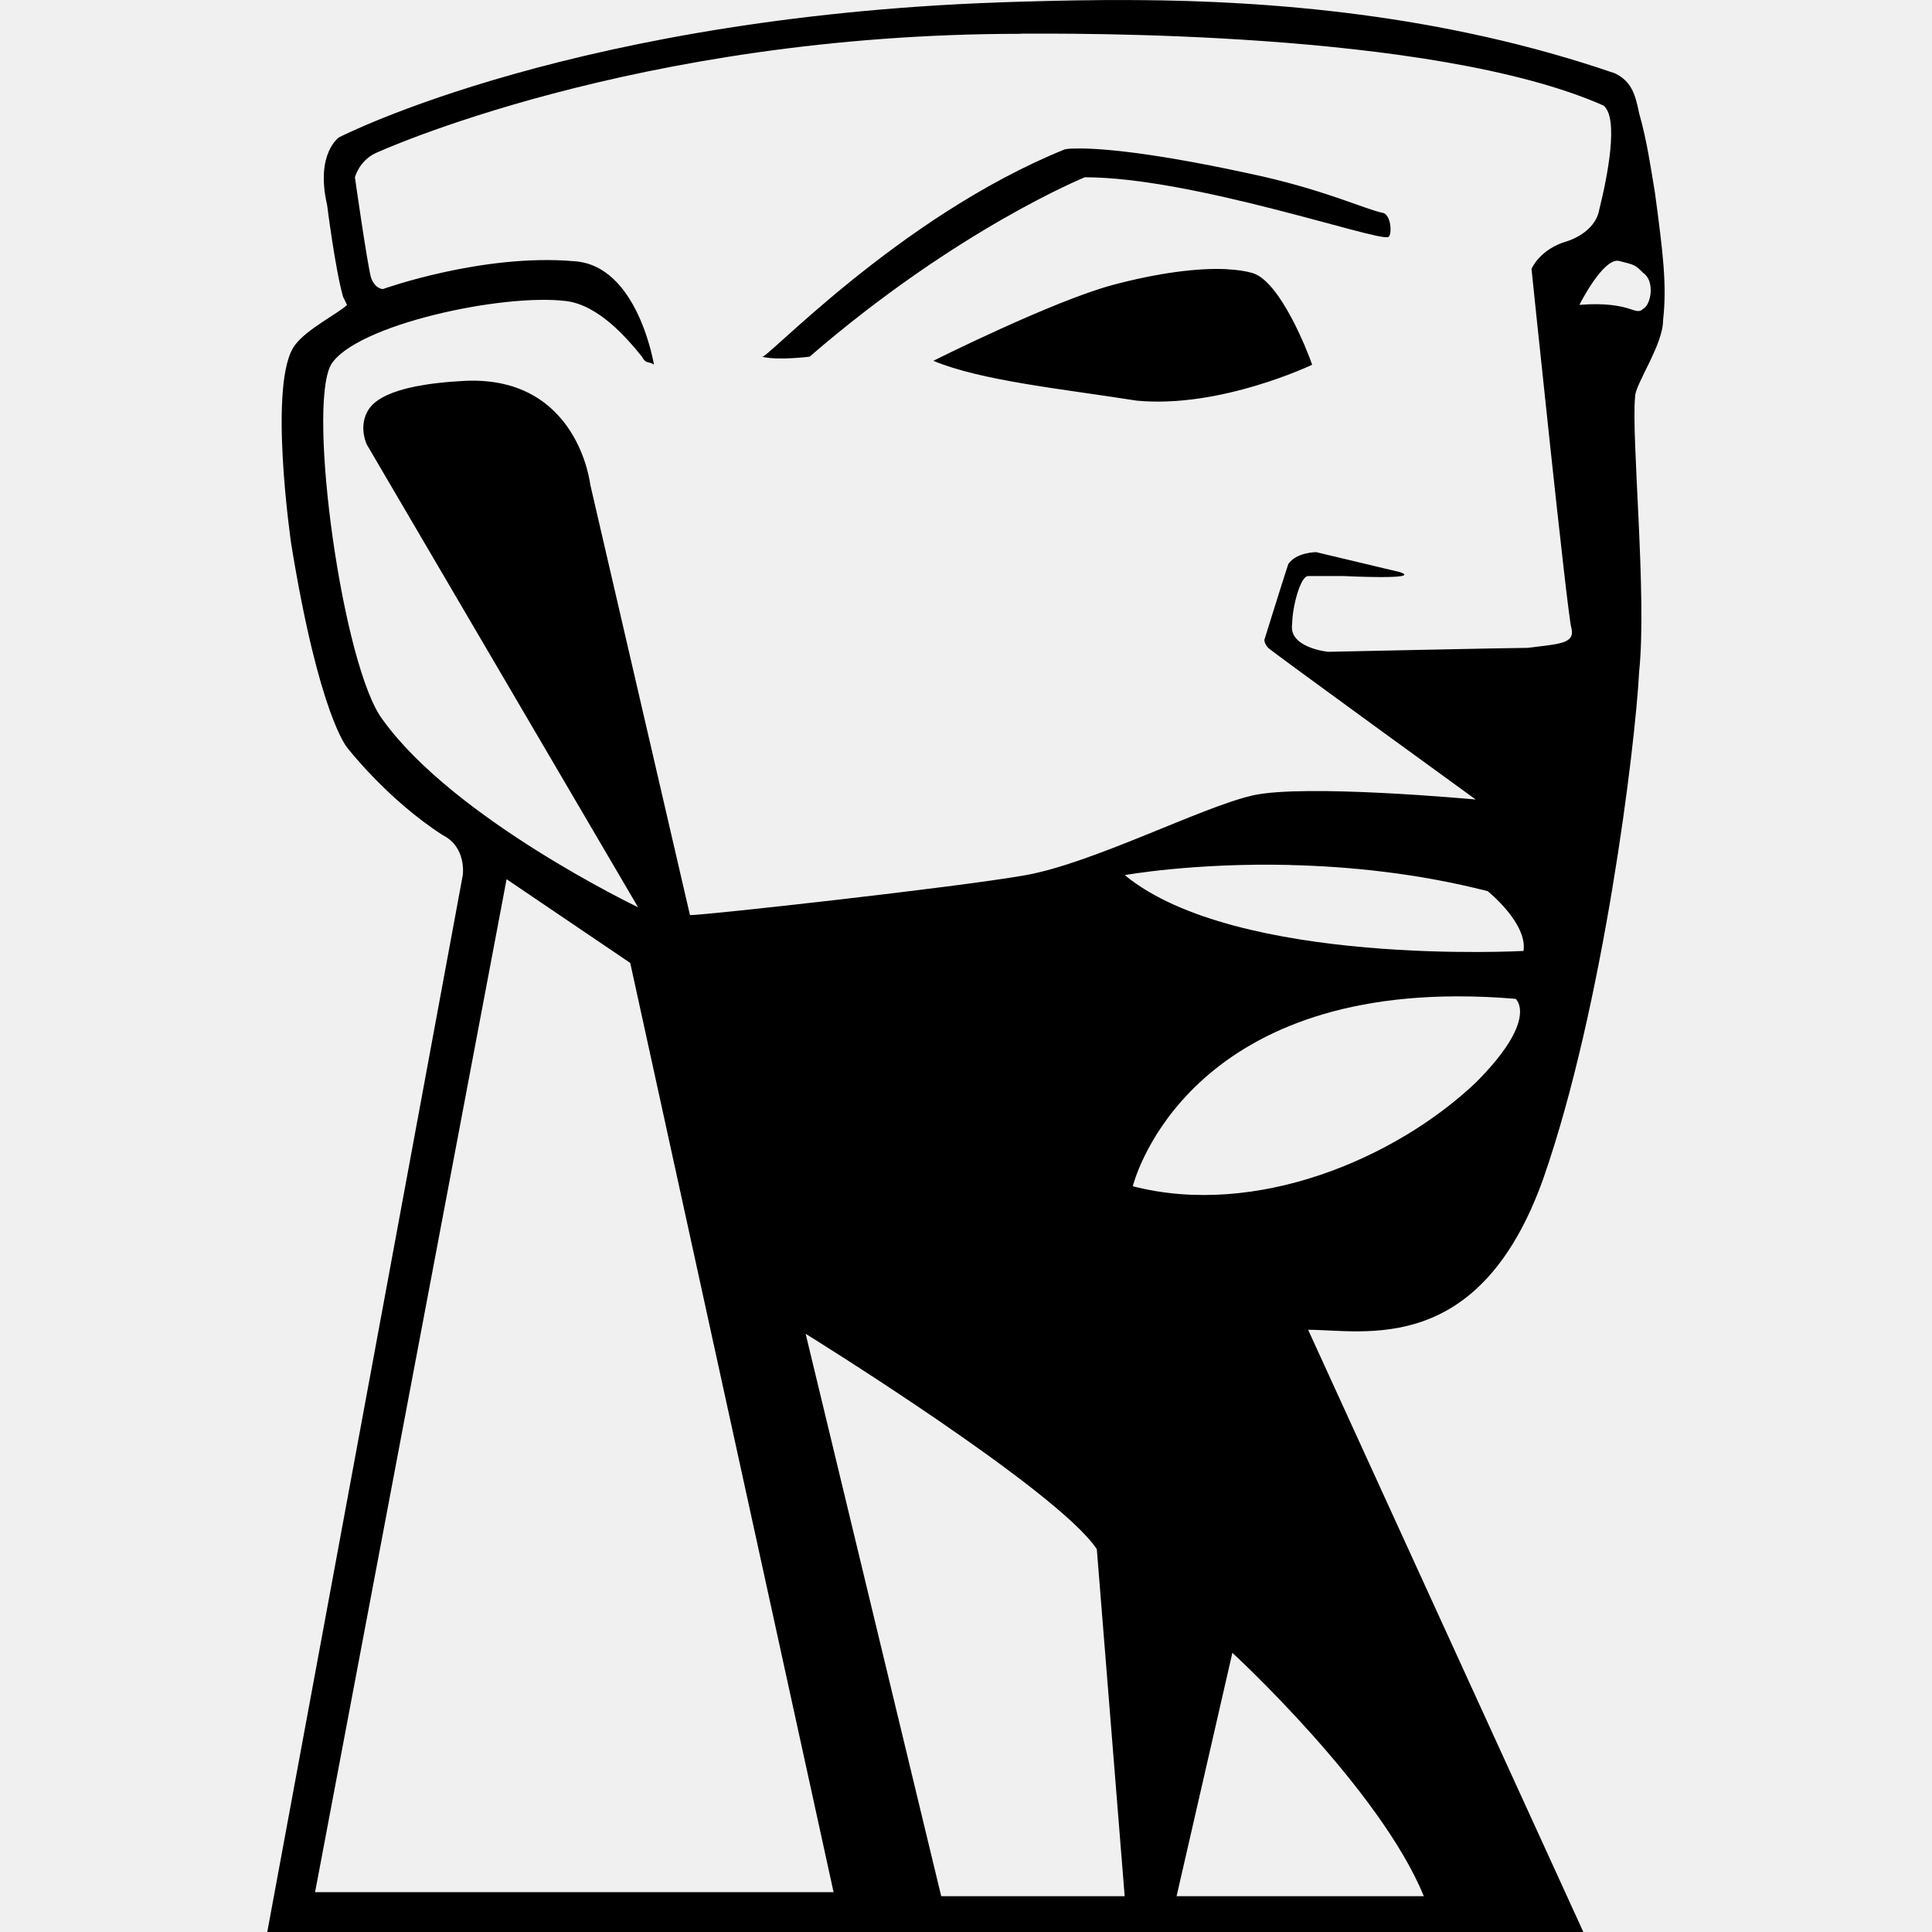
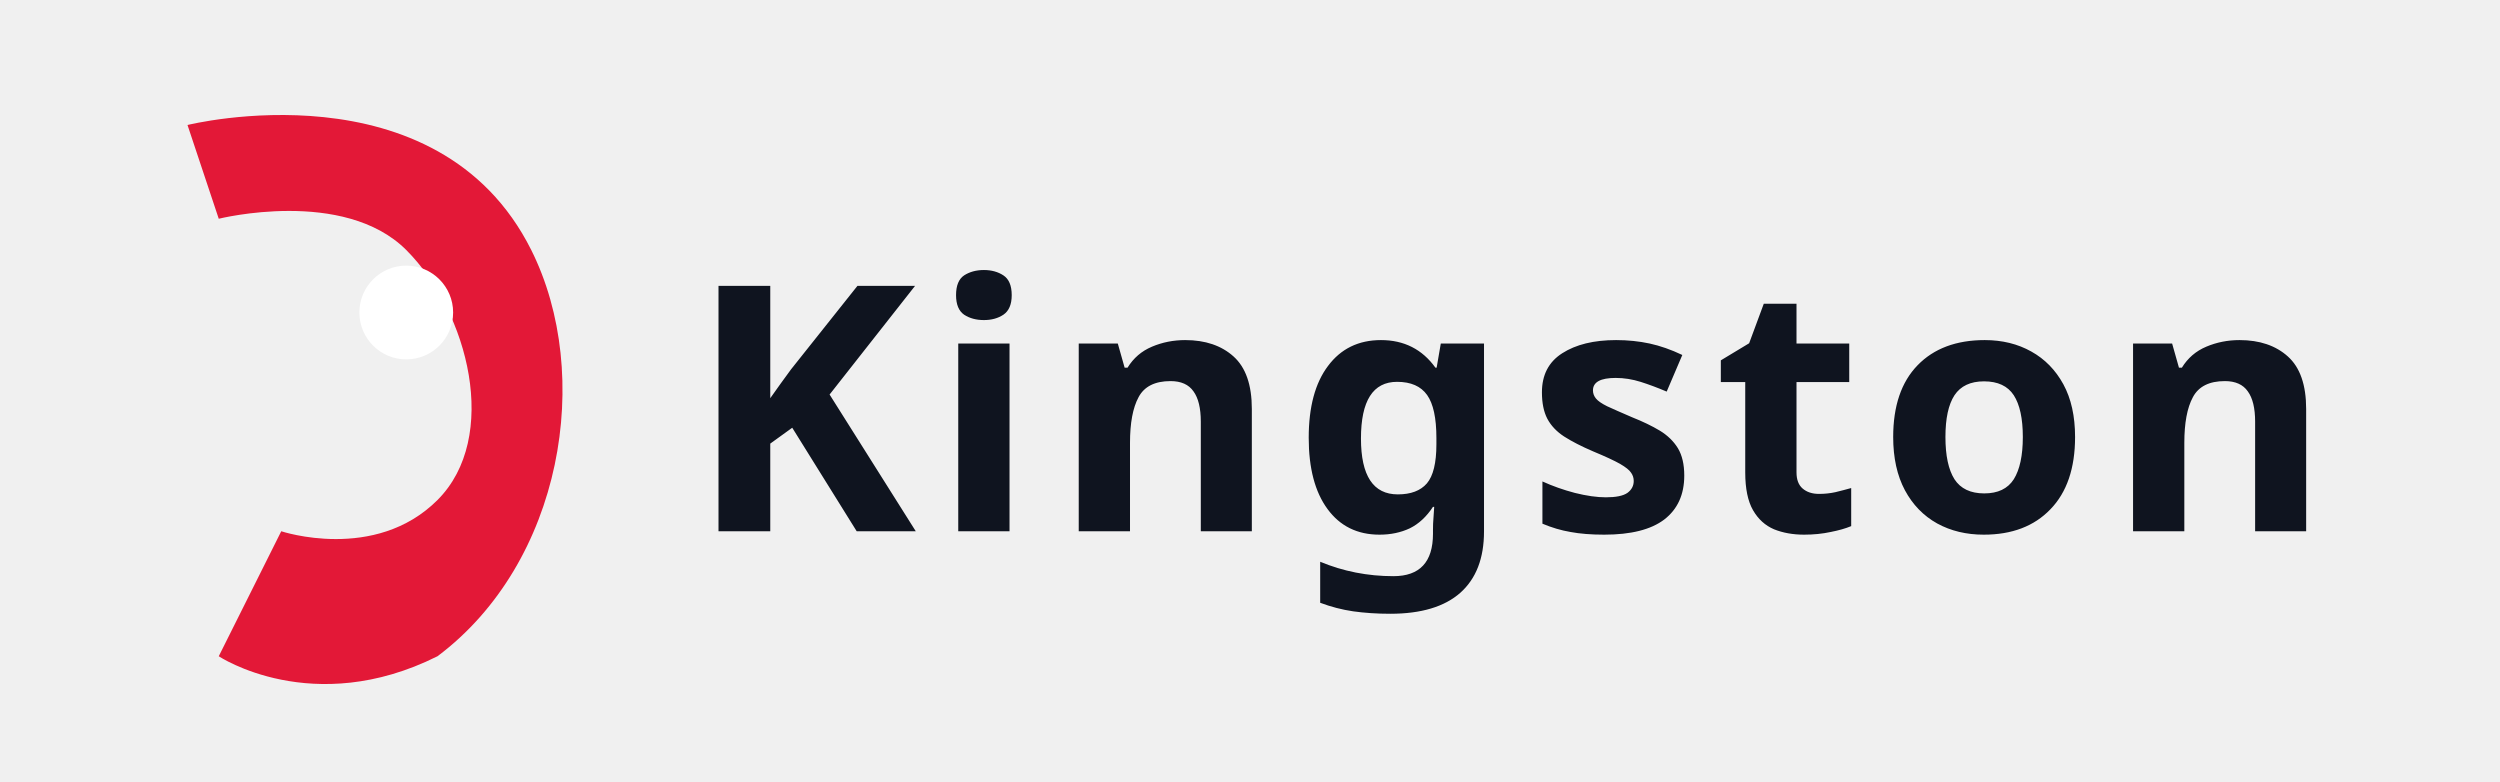
- <svg xmlns="http://www.w3.org/2000/svg" fill="#000000" role="img" viewBox="0 0 24 24">
-   <path d="M14.123.001c-.544-.004-1.03.008-1.439.02C7.185.17 4.212 1.706 4.212 1.706s-.297.199-.148.843c0 0 .099.792.198 1.139l.049.1c-.099.099-.496.297-.644.495-.347.446-.049 2.477-.049 2.477.347 2.13.694 2.526.694 2.526s.496.644 1.189 1.089c.297.149.248.495.248.495L3.32 24h16.349l-3.419-7.481c.694 0 2.131.346 2.923-1.883.743-2.13 1.14-5.35 1.189-6.292.099-.941-.1-2.923-.05-3.419 0-.149.347-.644.347-.942.05-.446-.001-.842-.1-1.585-.05-.297-.098-.644-.197-.991-.05-.248-.1-.396-.298-.495C17.91.17 15.755.012 14.123.001Zm-1.439.417c.545 0 5.103-.049 7.233.892.198.149.05.891-.049 1.288-.05.297-.397.397-.397.397-.347.099-.446.346-.446.346s.446 4.31.495 4.459c.05.198-.148.198-.545.248-.198 0-2.477.049-2.477.049s-.496-.049-.446-.346c0-.198.099-.595.198-.595h.446s.991.05.694-.049l-1.04-.248s-.248 0-.347.149c-.05.149-.297.942-.297.942s-0.0.049.049.099c.05.05 2.577 1.883 2.577 1.883s-2.131-.199-2.775-.05c-.644.149-1.981.842-2.824.991-.842.149-3.964.495-4.162.495l-1.239-5.35s-.148-1.337-1.536-1.288c-1.04.05-1.189.297-1.239.396-.099.198 0 .397 0 .397l3.369 5.747s-2.279-1.09-3.171-2.328c-.495-.644-.942-3.865-.644-4.41.297-.495 2.131-.891 2.923-.792.396.05.743.445.942.693.05.099.099.05.148.1 0 0-.198-1.238-.991-1.288-1.139-.099-2.377.346-2.377.346s-.1-0-.149-.149c-.05-.198-.198-1.239-.198-1.239s.05-.198.248-.297c0 0 3.221-1.486 8.027-1.486zm.643 1.427c-.07.003-.099.01-.099.01-2.081.842-3.765 2.675-3.765 2.576.198.05.594 0 .594 0 1.833-1.585 3.419-2.229 3.419-2.229 1.338 0 3.616.793 3.765.743.05 0 .05-.247-.049-.297-.248-.05-.743-.297-1.685-.495-1.375-.297-1.969-.316-2.18-.307Zm6.788 1.397c.198.05.198.049.297.148.149.099.099.397 0 .446-.099.099-.148-.099-.792-.049 0 0 .297-.594.495-.545zm-4.871.102c-.362-.019-.864.047-1.421.196-.743.198-2.229.942-2.229.942.595.248 1.586.347 2.527.495 1.04.099 2.179-.446 2.179-.446-.05-.149-.396-1.041-.743-1.14-.087-.025-.192-.04-.313-.046zm.787 7.402c.724.017 1.576.101 2.449.324 0 0 .496.396.446.743 0 0-3.567.198-4.954-.942 0 0 .852-.155 2.059-.126zm-9.738.176 1.536 1.04 2.526 11.543H3.914Zm11.803 1.455a8.479 8.479 0 0 1 .732.031s.297.247-.495 1.04c-.991.941-2.726 1.684-4.261 1.288 0 0 .566-2.351 4.025-2.359zm-8.088 4.192s3.122 1.932 3.617 2.675l.346 4.311h-2.279Zm5.301 3.963s1.833 1.685 2.378 3.023h-3.071z" />
+ <svg xmlns="http://www.w3.org/2000/svg" viewBox="0 0 160 50" width="160" height="50">
+   <path fill="#E31837" d="M12 8 C12 8 28 4 34 16 C38 24 36 36 28 42 C20 46 14 42 14 42 L18 34 C18 34 24 36 28 32 C32 28 30 20 26 16 C22 12 14 14 14 14 Z" />
+   <circle cx="26" cy="20" r="3" fill="#FFFFFF" />
+   <text x="44" y="34" fill="#0F141F" font-family="'Space Grotesk', 'Arial Black', sans-serif" font-weight="900" font-size="22" letter-spacing="1">Kingston</text>
</svg>
